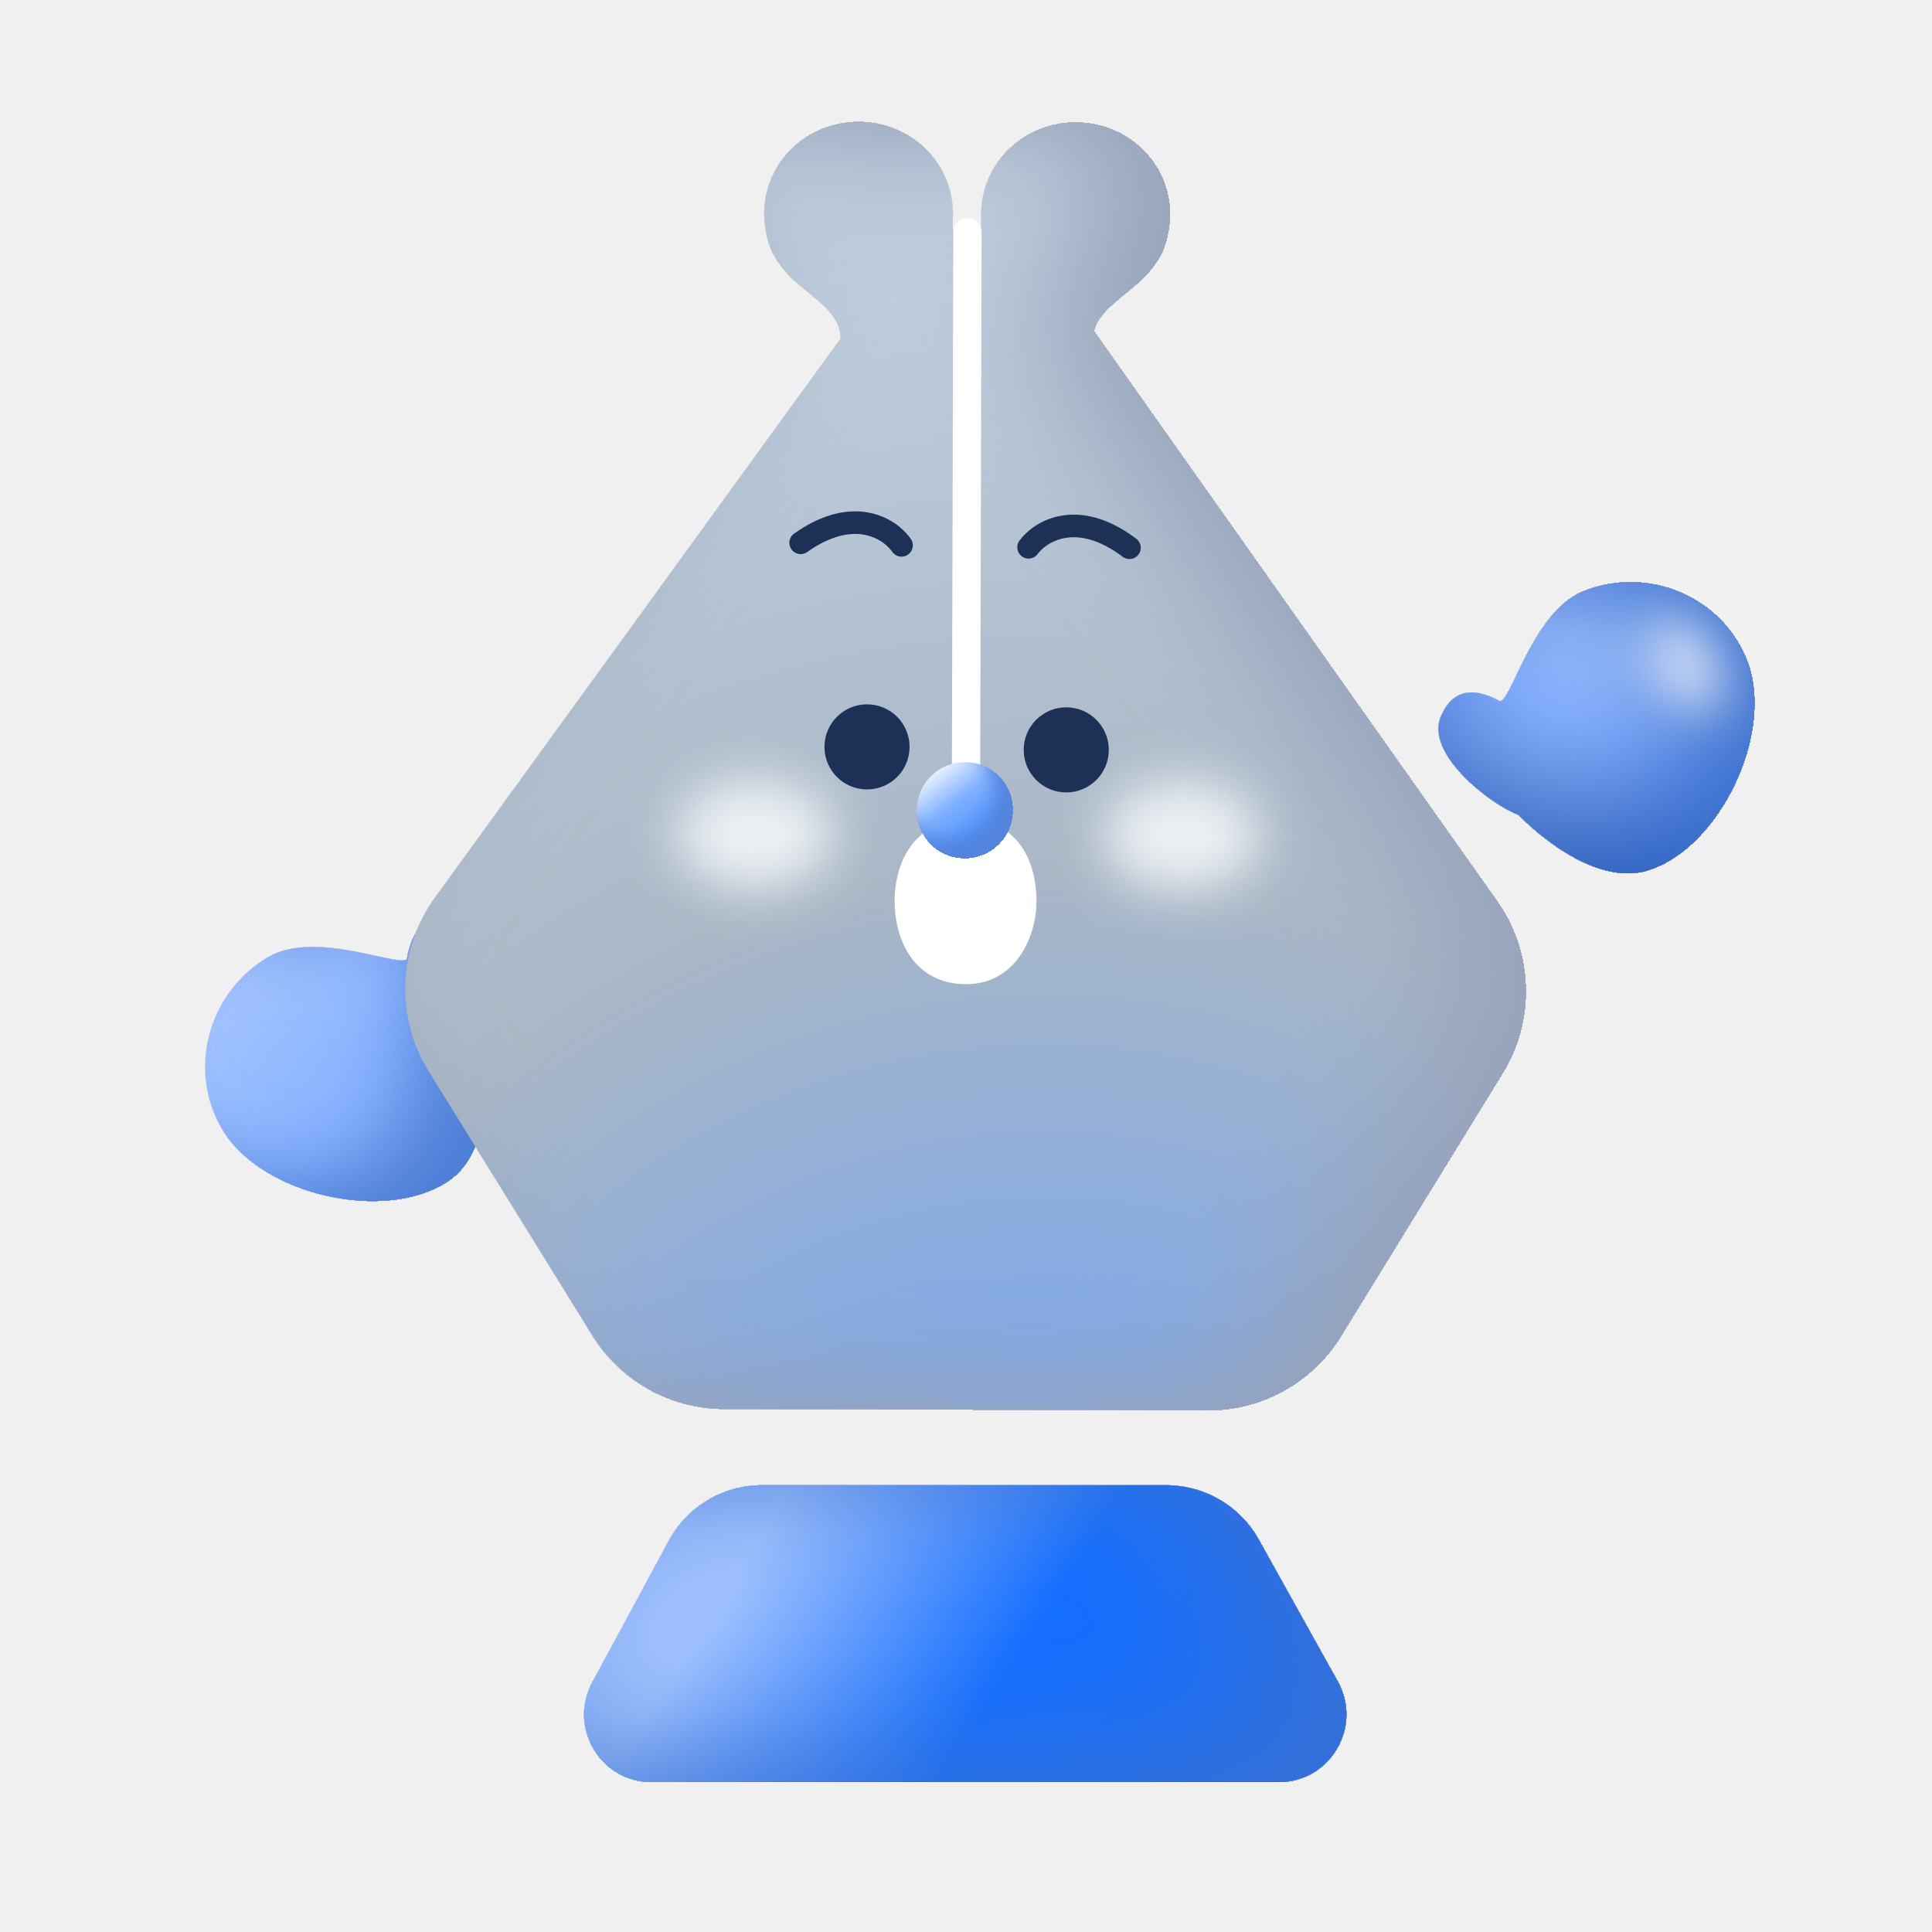
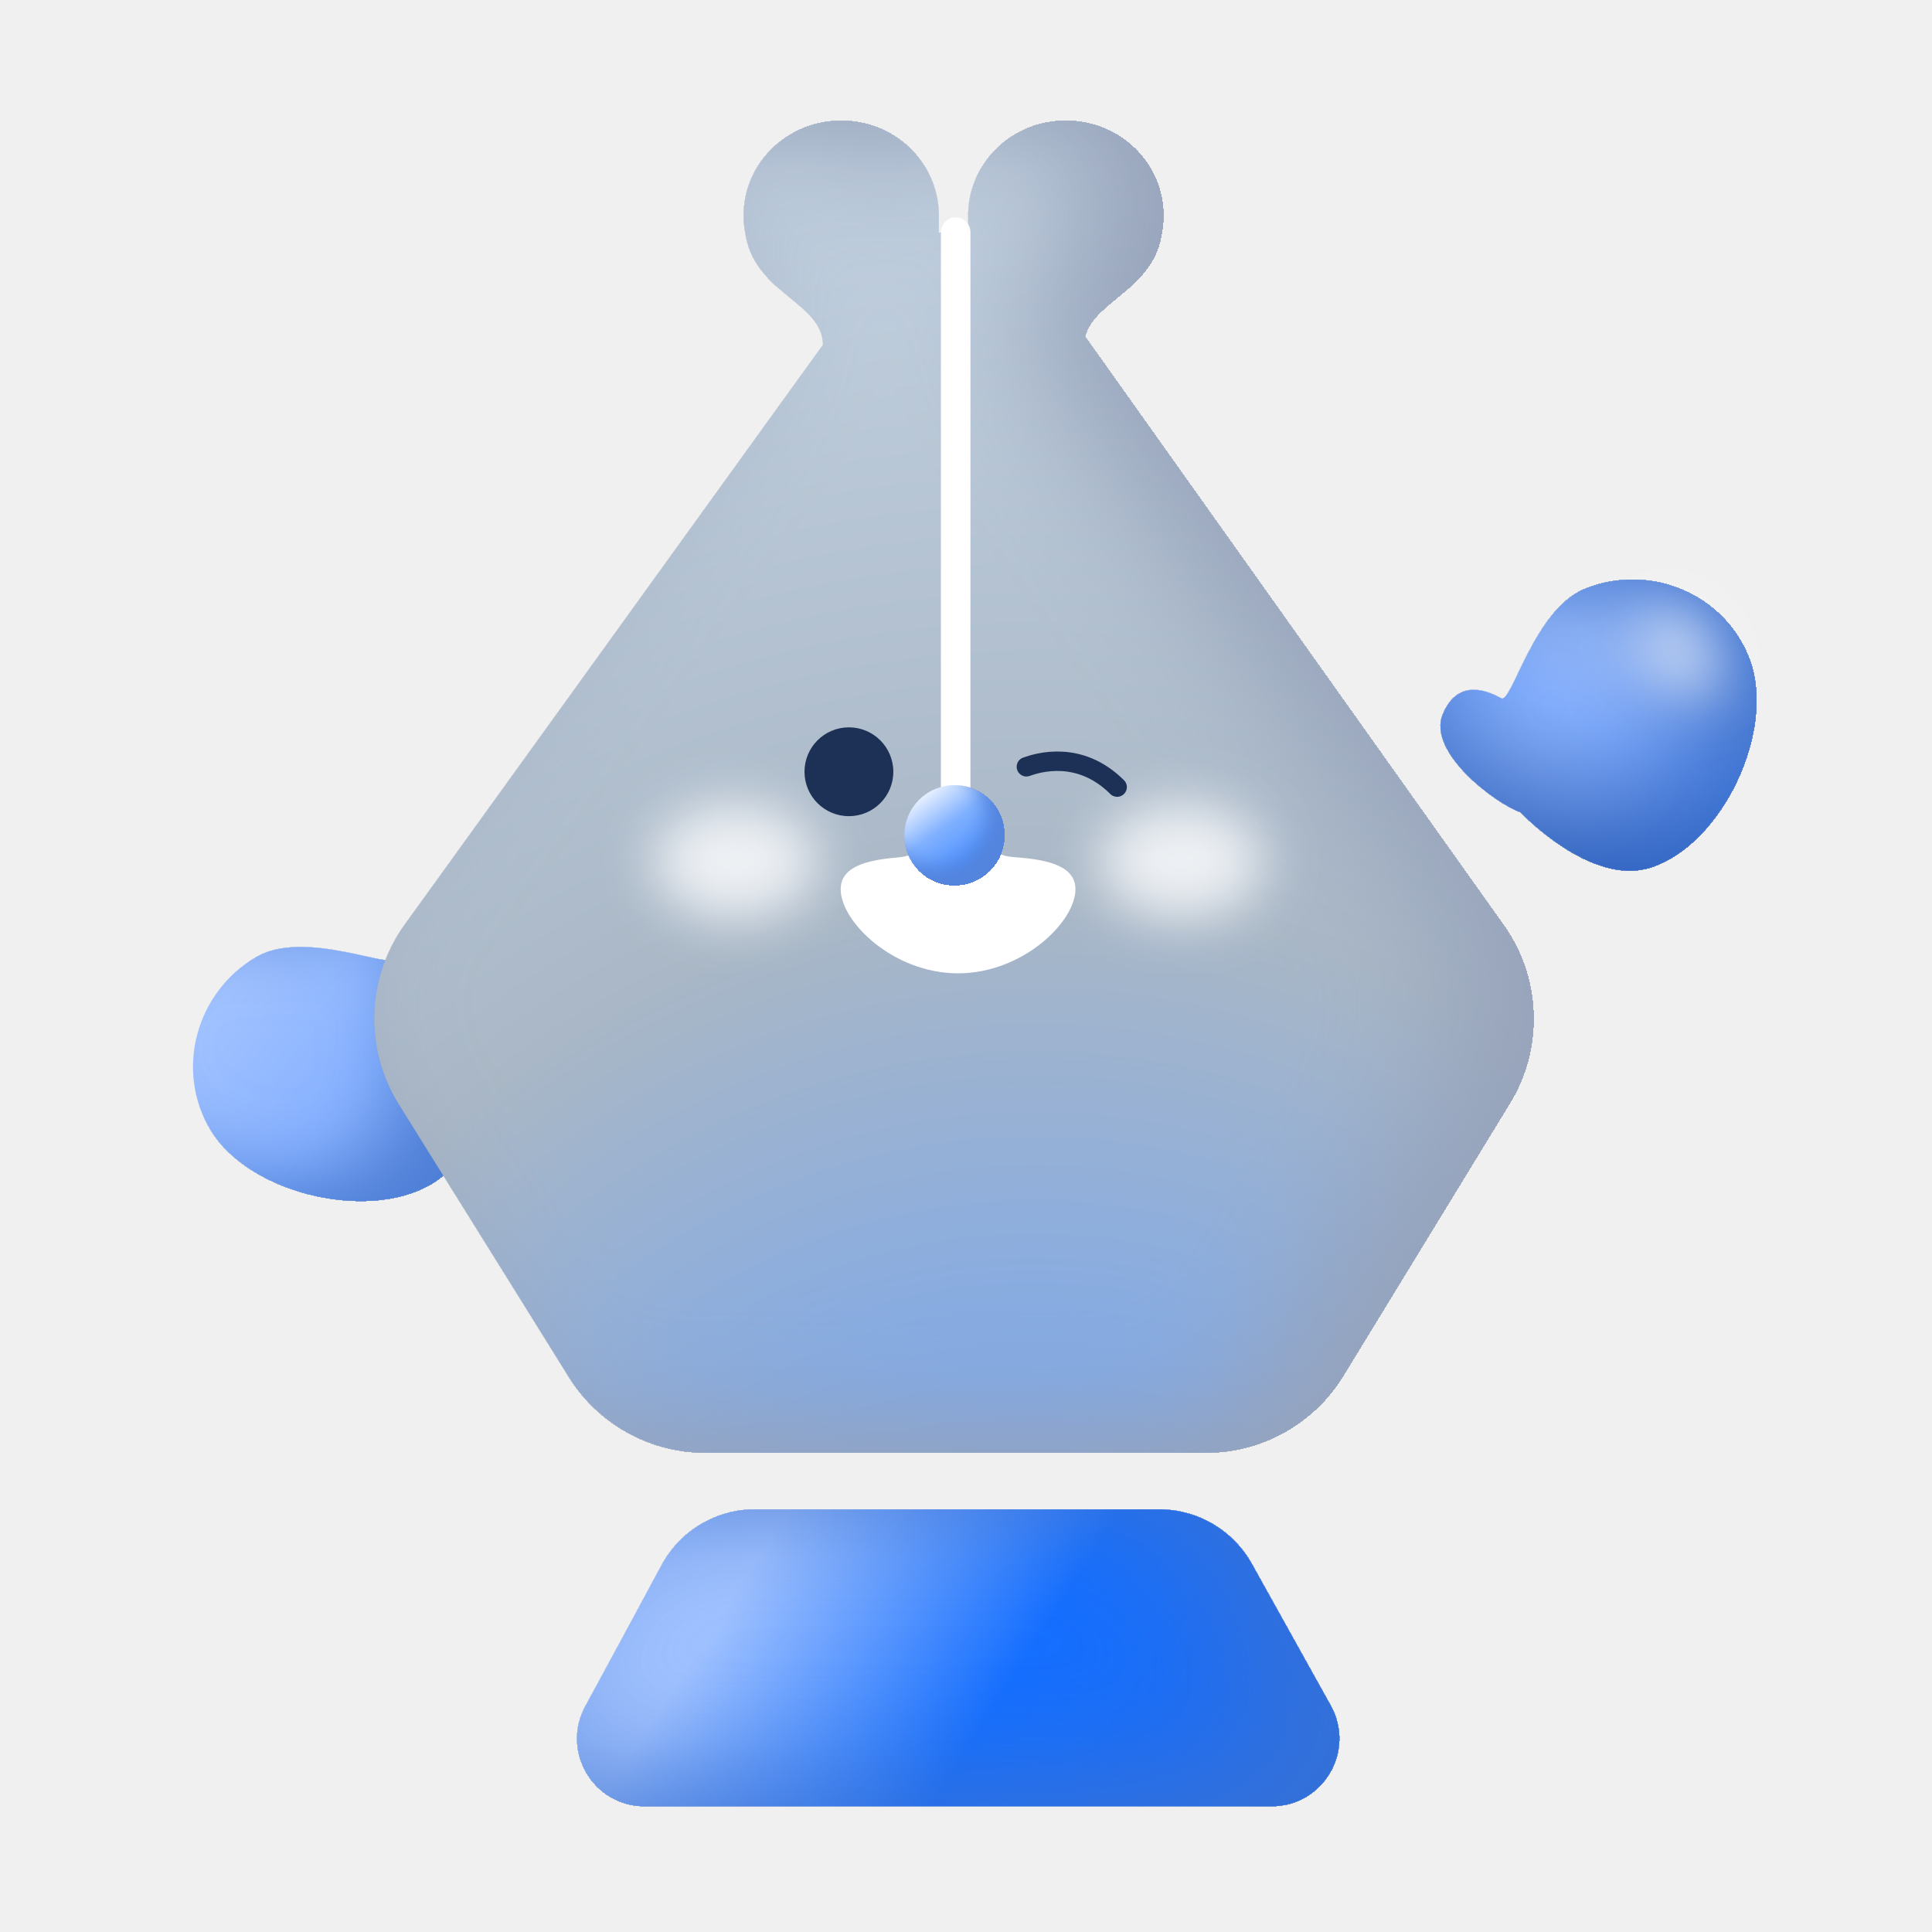
<svg xmlns="http://www.w3.org/2000/svg" width="160" height="160" viewBox="0 0 160 160" fill="none">
-   <g filter="url(#filter0_i_3447_10278)">
-     <path d="M37.742 76.362C41.05 77.272 40.891 84.376 40.18 86.462C40.18 86.462 41.442 94.839 37.153 97.78C31.986 101.322 21.709 98.973 18.458 93.619C15.445 88.657 17.221 82.151 22.247 79.246C26.244 76.937 33.531 80.337 33.708 79.369C33.885 78.401 34.434 75.452 37.742 76.362Z" fill="url(#paint0_linear_3447_10278)" />
+   <g filter="url(#filter0_i_3447_10254)">
+     <path d="M36.742 76.362C40.05 77.272 39.891 84.376 39.18 86.462C39.18 86.462 40.442 94.839 36.153 97.78C30.986 101.322 20.709 98.973 17.458 93.619C14.445 88.657 16.221 82.151 21.247 79.246C25.244 76.937 32.531 80.337 32.708 79.369C32.885 78.401 33.434 75.452 36.742 76.362Z" fill="url(#paint0_linear_3447_10254)" />
  </g>
-   <g filter="url(#filter1_i_3447_10278)">
-     <path d="M55.369 127.62C56.907 124.774 59.882 123 63.116 123H96.561C99.756 123 102.7 124.731 104.254 127.523L110.785 139.256C112.864 142.991 110.163 147.585 105.889 147.585H53.979C49.735 147.585 47.032 143.051 49.049 139.318L55.369 127.62Z" fill="url(#paint1_linear_3447_10278)" />
+   <g filter="url(#filter1_i_3447_10254)">
+     <path d="M88.259 10C92.723 10 96.342 13.516 96.342 17.854C96.342 18.399 96.284 18.931 96.175 19.445C95.962 20.795 95.364 21.829 94.616 22.699C94.249 23.153 93.833 23.567 93.374 23.933C91.849 25.264 90.22 26.294 89.856 27.884L124.53 76.644C127.626 80.998 127.827 86.779 125.042 91.337L111.243 113.92C108.819 117.887 104.505 120.307 99.856 120.307H58.423C53.815 120.307 49.532 117.93 47.096 114.019L33.019 91.423C30.154 86.825 30.353 80.952 33.523 76.559L68.147 28.561C68.151 26.567 66.284 25.445 64.553 23.933C64.093 23.567 63.677 23.153 63.31 22.699C62.562 21.829 61.965 20.795 61.752 19.445C61.643 18.931 61.586 18.399 61.586 17.854C61.586 13.516 65.204 10 69.668 10C74.037 10 77.593 13.368 77.743 17.577C77.748 17.579 77.751 17.58 77.751 17.58V19.274C78.552 19.13 79.369 19.1 80.177 19.186V17.58C80.177 17.58 80.18 17.579 80.184 17.577C80.333 13.368 83.89 10 88.259 10Z" fill="url(#paint1_radial_3447_10254)" />
  </g>
-   <g filter="url(#filter2_i_3447_10278)">
-     <path d="M119.323 59.355C118.001 62.511 123.674 66.756 125.748 67.481C125.748 67.481 131.546 73.625 136.492 72.068C142.449 70.193 146.929 60.684 144.727 54.839C142.687 49.422 136.488 46.814 131.118 48.971C126.847 50.686 125.032 58.496 124.164 58.039C123.295 57.583 120.644 56.199 119.323 59.355Z" fill="url(#paint2_linear_3447_10278)" />
+   <path d="M79.144 18C79.82 18 80.367 18.547 80.367 19.223V67.311C80.367 69.288 81.97 70.853 83.943 70.983C86.992 71.183 89.065 71.794 89.065 73.647C89.065 76.331 84.713 80.605 79.344 80.606C73.974 80.606 69.621 76.331 69.621 73.647C69.621 71.873 71.52 71.238 74.358 71.011C76.325 70.853 77.922 69.296 77.922 67.323V19.223C77.922 18.547 78.469 18 79.144 18Z" fill="white" />
+   <g filter="url(#filter2_i_3447_10254)">
+     <ellipse cx="79.037" cy="69.167" rx="4.138" ry="4.139" fill="url(#paint2_linear_3447_10254)" />
  </g>
-   <g filter="url(#filter3_i_3447_10278)">
-     <path d="M89.092 10.147C93.406 10.159 96.895 13.566 96.884 17.758C96.882 18.282 96.826 18.793 96.721 19.287C96.513 20.591 95.934 21.59 95.209 22.429C94.848 22.875 94.437 23.281 93.983 23.638C92.512 24.913 90.947 25.903 90.591 27.431L123.985 74.653C126.967 78.869 127.147 84.457 124.443 88.856L111.047 110.647C108.694 114.475 104.518 116.802 100.025 116.79L59.976 116.683C55.522 116.672 51.389 114.363 49.044 110.577L35.496 88.702C32.738 84.251 32.946 78.574 36.021 74.335L69.603 28.049C69.621 26.119 67.829 25.028 66.16 23.567C65.715 23.213 65.313 22.812 64.957 22.372C64.216 21.51 63.626 20.481 63.433 19.131C63.339 18.658 63.29 18.169 63.291 17.669C63.302 13.478 66.808 10.089 71.123 10.1C75.345 10.112 78.774 13.374 78.909 17.442C78.911 17.443 78.912 17.444 78.913 17.444L78.913 17.594C78.913 17.633 78.915 17.672 78.915 17.711C78.915 17.75 78.913 17.789 78.912 17.828L78.909 19.086C79.684 18.947 80.475 18.919 81.257 19.003L81.26 17.755C81.26 17.742 81.259 17.729 81.259 17.716C81.259 17.703 81.26 17.69 81.26 17.677L81.261 17.452C81.261 17.452 81.262 17.45 81.266 17.449C81.422 13.381 84.869 10.136 89.092 10.147Z" fill="url(#paint3_radial_3447_10278)" />
+   <g opacity="0.8" filter="url(#filter3_f_3447_10254)">
+     <ellipse cx="97.823" cy="71.314" rx="6.866" ry="4.755" fill="white" />
  </g>
-   <path d="M80.125 18.068C80.772 18.07 81.294 18.595 81.293 19.242L81.171 65.053C81.166 66.746 82.534 68.076 83.799 69.201C85.296 70.53 85.842 72.677 85.837 74.634C85.829 77.752 83.993 81.514 80.016 81.504C75.614 81.492 74.079 77.72 74.088 74.603C74.093 72.655 74.701 70.523 76.23 69.2C77.492 68.107 78.823 66.788 78.828 65.118L78.95 19.235C78.952 18.588 79.478 18.066 80.125 18.068Z" fill="white" />
-   <g filter="url(#filter4_i_3447_10278)">
-     <ellipse cx="79.892" cy="67.091" rx="3.965" ry="3.965" transform="rotate(0.152495 79.8919 67.0914)" fill="url(#paint4_linear_3447_10278)" />
+   <g opacity="0.8" filter="url(#filter4_f_3447_10254)">
+     <ellipse cx="60.921" cy="71.314" rx="6.866" ry="4.755" fill="white" />
  </g>
-   <g opacity="0.8" filter="url(#filter5_f_3447_10278)">
-     <ellipse cx="97.882" cy="69.195" rx="6.578" ry="4.556" transform="rotate(0.152495 97.8825 69.1947)" fill="white" />
+   <ellipse cx="70.303" cy="63.913" rx="3.678" ry="3.678" fill="#1D3156" />
+   <path d="M85.001 63.5C85.98 63.149 89.414 62.099 92.516 65.183" stroke="#1D3156" stroke-width="1.61" stroke-linecap="round" />
+   <g filter="url(#filter5_i_3447_10254)">
+     <path d="M119.491 59.14C118.169 62.296 123.842 66.541 125.916 67.267C125.916 67.267 131.714 73.41 136.66 71.853C142.617 69.978 147.097 60.469 144.895 54.624C142.855 49.208 136.656 46.599 131.286 48.756C127.015 50.471 125.2 58.281 124.331 57.825C123.463 57.368 120.812 55.984 119.491 59.14Z" fill="url(#paint3_linear_3447_10254)" />
  </g>
-   <g opacity="0.8" filter="url(#filter6_f_3447_10278)">
-     <ellipse cx="62.531" cy="69.102" rx="6.578" ry="4.556" transform="rotate(0.152495 62.531 69.1016)" fill="white" />
+   <g filter="url(#filter6_i_3447_10254)">
+     <path d="M54.787 129.62C56.325 126.774 59.299 125 62.534 125H95.978C99.174 125 102.118 126.731 103.672 129.523L110.203 141.256C112.282 144.991 109.581 149.585 105.307 149.585H53.397C49.153 149.585 46.45 145.051 48.467 141.318L54.787 129.62Z" fill="url(#paint4_linear_3447_10254)" />
  </g>
-   <ellipse cx="71.803" cy="61.854" rx="3.524" ry="3.524" transform="rotate(0.152495 71.8034 61.8539)" fill="#1D3156" />
-   <ellipse cx="88.303" cy="62.102" rx="3.524" ry="3.524" transform="rotate(0.152495 88.3034 62.1017)" fill="#1D3156" />
-   <path d="M85.183 45.323C86.172 43.981 89.227 42.11 93.537 45.362" stroke="#1D3156" stroke-width="1.872" stroke-linecap="round" />
-   <path d="M74.66 45.164C73.712 43.793 70.715 41.831 66.309 44.952" stroke="#1D3156" stroke-width="1.872" stroke-linecap="round" />
-   <g opacity="0.8" filter="url(#filter7_f_3447_10278)">
-     <ellipse cx="2.539" cy="4.196" rx="2.539" ry="4.196" transform="matrix(0.861984 -0.506936 0.506949 0.861976 135.367 52.7666)" fill="white" fill-opacity="0.9" />
+   <g opacity="0.8" filter="url(#filter7_f_3447_10254)">
+     <ellipse cx="2.534" cy="4.188" rx="2.534" ry="4.188" transform="matrix(-0.743352 0.6689 0.668883 0.743367 138.164 49.0616)" fill="white" fill-opacity="0.9" />
  </g>
  <defs>
-     <filter id="filter0_i_3447_10278" x="11.129" y="74.726" width="29.469" height="24.74" filterUnits="userSpaceOnUse" color-interpolation-filters="sRGB">
+     <filter id="filter0_i_3447_10254" x="10.129" y="74.726" width="29.469" height="24.74" filterUnits="userSpaceOnUse" color-interpolation-filters="sRGB">
      <feFlood flood-opacity="0" result="BackgroundImageFix" />
      <feBlend mode="normal" in="SourceGraphic" in2="BackgroundImageFix" result="shape" />
      <feColorMatrix in="SourceAlpha" type="matrix" values="0 0 0 0 0 0 0 0 0 0 0 0 0 0 0 0 0 0 127 0" result="hardAlpha" />
      <feOffset dx="-5.856" dy="-1.464" />
      <feGaussianBlur stdDeviation="3.147" />
      <feComposite in2="hardAlpha" operator="arithmetic" k2="-1" k3="1" />
      <feColorMatrix type="matrix" values="0 0 0 0 0.24 0 0 0 0 0.444 0 0 0 0 0.808 0 0 0 0.7 0" />
-       <feBlend mode="normal" in2="shape" result="effect1_innerShadow_3447_10278" />
+       <feBlend mode="normal" in2="shape" result="effect1_innerShadow_3447_10254" />
    </filter>
-     <filter id="filter1_i_3447_10278" x="42.426" y="121.515" width="69.074" height="26.07" filterUnits="userSpaceOnUse" color-interpolation-filters="sRGB">
+     <filter id="filter1_i_3447_10254" x="25.111" y="8.528" width="101.889" height="111.779" filterUnits="userSpaceOnUse" color-interpolation-filters="sRGB">
+       <feFlood flood-opacity="0" result="BackgroundImageFix" />
+       <feBlend mode="normal" in="SourceGraphic" in2="BackgroundImageFix" result="shape" />
+       <feColorMatrix in="SourceAlpha" type="matrix" values="0 0 0 0 0 0 0 0 0 0 0 0 0 0 0 0 0 0 127 0" result="hardAlpha" />
+       <feOffset dx="-5.889" dy="-1.472" />
+       <feGaussianBlur stdDeviation="5.594" />
+       <feComposite in2="hardAlpha" operator="arithmetic" k2="-1" k3="1" />
+       <feColorMatrix type="matrix" values="0 0 0 0 0.588 0 0 0 0 0.639 0 0 0 0 0.731 0 0 0 1 0" />
+       <feBlend mode="normal" in2="shape" result="effect1_innerShadow_3447_10254" />
+     </filter>
+     <filter id="filter2_i_3447_10254" x="73.413" y="63.544" width="9.763" height="9.762" filterUnits="userSpaceOnUse" color-interpolation-filters="sRGB">
+       <feFlood flood-opacity="0" result="BackgroundImageFix" />
+       <feBlend mode="normal" in="SourceGraphic" in2="BackgroundImageFix" result="shape" />
+       <feColorMatrix in="SourceAlpha" type="matrix" values="0 0 0 0 0 0 0 0 0 0 0 0 0 0 0 0 0 0 127 0" result="hardAlpha" />
+       <feOffset dx="-1.485" dy="-1.485" />
+       <feGaussianBlur stdDeviation="0.743" />
+       <feComposite in2="hardAlpha" operator="arithmetic" k2="-1" k3="1" />
+       <feColorMatrix type="matrix" values="0 0 0 0 0.329 0 0 0 0 0.518 0 0 0 0 0.867 0 0 0 1 0" />
+       <feBlend mode="normal" in2="shape" result="effect1_innerShadow_3447_10254" />
+     </filter>
+     <filter id="filter3_f_3447_10254" x="86.501" y="62.103" width="22.642" height="18.422" filterUnits="userSpaceOnUse" color-interpolation-filters="sRGB">
+       <feFlood flood-opacity="0" result="BackgroundImageFix" />
+       <feBlend mode="normal" in="SourceGraphic" in2="BackgroundImageFix" result="shape" />
+       <feGaussianBlur stdDeviation="2.228" result="effect1_foregroundBlur_3447_10254" />
+     </filter>
+     <filter id="filter4_f_3447_10254" x="49.599" y="62.103" width="22.642" height="18.422" filterUnits="userSpaceOnUse" color-interpolation-filters="sRGB">
+       <feFlood flood-opacity="0" result="BackgroundImageFix" />
+       <feBlend mode="normal" in="SourceGraphic" in2="BackgroundImageFix" result="shape" />
+       <feGaussianBlur stdDeviation="2.228" result="effect1_foregroundBlur_3447_10254" />
+     </filter>
+     <filter id="filter5_i_3447_10254" x="113.455" y="46.54" width="32.01" height="25.566" filterUnits="userSpaceOnUse" color-interpolation-filters="sRGB">
+       <feFlood flood-opacity="0" result="BackgroundImageFix" />
+       <feBlend mode="normal" in="SourceGraphic" in2="BackgroundImageFix" result="shape" />
+       <feColorMatrix in="SourceAlpha" type="matrix" values="0 0 0 0 0 0 0 0 0 0 0 0 0 0 0 0 0 0 127 0" result="hardAlpha" />
+       <feOffset dx="-5.838" dy="-1.46" />
+       <feGaussianBlur stdDeviation="5.547" />
+       <feComposite in2="hardAlpha" operator="arithmetic" k2="-1" k3="1" />
+       <feColorMatrix type="matrix" values="0 0 0 0 0.092 0 0 0 0 0.32 0 0 0 0 0.727 0 0 0 0.7 0" />
+       <feBlend mode="normal" in2="shape" result="effect1_innerShadow_3447_10254" />
+     </filter>
+     <filter id="filter6_i_3447_10254" x="41.844" y="123.515" width="69.074" height="26.07" filterUnits="userSpaceOnUse" color-interpolation-filters="sRGB">
      <feFlood flood-opacity="0" result="BackgroundImageFix" />
      <feBlend mode="normal" in="SourceGraphic" in2="BackgroundImageFix" result="shape" />
      <feColorMatrix in="SourceAlpha" type="matrix" values="0 0 0 0 0 0 0 0 0 0 0 0 0 0 0 0 0 0 127 0" result="hardAlpha" />
      <feOffset dx="-5.941" dy="-1.485" />
      <feGaussianBlur stdDeviation="5.644" />
      <feComposite in2="hardAlpha" operator="arithmetic" k2="-1" k3="1" />
      <feColorMatrix type="matrix" values="0 0 0 0 0.24 0 0 0 0 0.444 0 0 0 0 0.808 0 0 0 0.7 0" />
-       <feBlend mode="normal" in2="shape" result="effect1_innerShadow_3447_10278" />
+       <feBlend mode="normal" in2="shape" result="effect1_innerShadow_3447_10254" />
    </filter>
-     <filter id="filter2_i_3447_10278" x="113.287" y="46.755" width="32.01" height="25.566" filterUnits="userSpaceOnUse" color-interpolation-filters="sRGB">
+     <filter id="filter7_f_3447_10254" x="130.76" y="45.378" width="16.644" height="16.985" filterUnits="userSpaceOnUse" color-interpolation-filters="sRGB">
      <feFlood flood-opacity="0" result="BackgroundImageFix" />
      <feBlend mode="normal" in="SourceGraphic" in2="BackgroundImageFix" result="shape" />
-       <feColorMatrix in="SourceAlpha" type="matrix" values="0 0 0 0 0 0 0 0 0 0 0 0 0 0 0 0 0 0 127 0" result="hardAlpha" />
-       <feOffset dx="-5.838" dy="-1.46" />
-       <feGaussianBlur stdDeviation="5.547" />
-       <feComposite in2="hardAlpha" operator="arithmetic" k2="-1" k3="1" />
-       <feColorMatrix type="matrix" values="0 0 0 0 0.092 0 0 0 0 0.32 0 0 0 0 0.727 0 0 0 0.7 0" />
-       <feBlend mode="normal" in2="shape" result="effect1_innerShadow_3447_10278" />
+       <feGaussianBlur stdDeviation="2.473" result="effect1_foregroundBlur_3447_10254" />
    </filter>
-     <filter id="filter3_i_3447_10278" x="27.871" y="8.678" width="98.481" height="108.113" filterUnits="userSpaceOnUse" color-interpolation-filters="sRGB">
-       <feFlood flood-opacity="0" result="BackgroundImageFix" />
-       <feBlend mode="normal" in="SourceGraphic" in2="BackgroundImageFix" result="shape" />
-       <feColorMatrix in="SourceAlpha" type="matrix" values="0 0 0 0 0 0 0 0 0 0 0 0 0 0 0 0 0 0 127 0" result="hardAlpha" />
-       <feOffset dx="-5.692" dy="-1.423" />
-       <feGaussianBlur stdDeviation="5.407" />
-       <feComposite in2="hardAlpha" operator="arithmetic" k2="-1" k3="1" />
-       <feColorMatrix type="matrix" values="0 0 0 0 0.588 0 0 0 0 0.639 0 0 0 0 0.731 0 0 0 1 0" />
-       <feBlend mode="normal" in2="shape" result="effect1_innerShadow_3447_10278" />
-     </filter>
-     <filter id="filter4_i_3447_10278" x="74.503" y="61.703" width="9.353" height="9.353" filterUnits="userSpaceOnUse" color-interpolation-filters="sRGB">
-       <feFlood flood-opacity="0" result="BackgroundImageFix" />
-       <feBlend mode="normal" in="SourceGraphic" in2="BackgroundImageFix" result="shape" />
-       <feColorMatrix in="SourceAlpha" type="matrix" values="0 0 0 0 0 0 0 0 0 0 0 0 0 0 0 0 0 0 127 0" result="hardAlpha" />
-       <feOffset dx="-1.423" dy="-1.423" />
-       <feGaussianBlur stdDeviation="0.711" />
-       <feComposite in2="hardAlpha" operator="arithmetic" k2="-1" k3="1" />
-       <feColorMatrix type="matrix" values="0 0 0 0 0.329 0 0 0 0 0.518 0 0 0 0 0.867 0 0 0 1 0" />
-       <feBlend mode="normal" in2="shape" result="effect1_innerShadow_3447_10278" />
-     </filter>
-     <filter id="filter5_f_3447_10278" x="87.036" y="60.37" width="21.694" height="17.649" filterUnits="userSpaceOnUse" color-interpolation-filters="sRGB">
-       <feFlood flood-opacity="0" result="BackgroundImageFix" />
-       <feBlend mode="normal" in="SourceGraphic" in2="BackgroundImageFix" result="shape" />
-       <feGaussianBlur stdDeviation="2.134" result="effect1_foregroundBlur_3447_10278" />
-     </filter>
-     <filter id="filter6_f_3447_10278" x="51.684" y="60.277" width="21.694" height="17.649" filterUnits="userSpaceOnUse" color-interpolation-filters="sRGB">
-       <feFlood flood-opacity="0" result="BackgroundImageFix" />
-       <feBlend mode="normal" in="SourceGraphic" in2="BackgroundImageFix" result="shape" />
-       <feGaussianBlur stdDeviation="2.134" result="effect1_foregroundBlur_3447_10278" />
-     </filter>
-     <filter id="filter7_f_3447_10278" x="132.388" y="47.015" width="14.587" height="16.162" filterUnits="userSpaceOnUse" color-interpolation-filters="sRGB">
-       <feFlood flood-opacity="0" result="BackgroundImageFix" />
-       <feBlend mode="normal" in="SourceGraphic" in2="BackgroundImageFix" result="shape" />
-       <feGaussianBlur stdDeviation="2.12" result="effect1_foregroundBlur_3447_10278" />
-     </filter>
-     <linearGradient id="paint0_linear_3447_10278" x1="27.11" y1="74.054" x2="59.065" y2="101.574" gradientUnits="userSpaceOnUse">
+     <linearGradient id="paint0_linear_3447_10254" x1="26.11" y1="74.054" x2="58.065" y2="101.574" gradientUnits="userSpaceOnUse">
      <stop stop-color="#A1C2FF" />
      <stop offset="0.308" stop-color="#87B1FF" />
      <stop offset="1" stop-color="#4F76C0" />
    </linearGradient>
-     <linearGradient id="paint1_linear_3447_10278" x1="65.844" y1="123" x2="129.169" y2="163.974" gradientUnits="userSpaceOnUse">
+     <radialGradient id="paint1_radial_3447_10254" cx="0" cy="0" r="1" gradientTransform="matrix(-3.50565 153.816 -133.866 -3.05496 86.2414 165.805)" gradientUnits="userSpaceOnUse">
+       <stop offset="0.141" stop-color="#639FFF" />
+       <stop offset="0.595" stop-color="#A9B7C6" />
+       <stop offset="1" stop-color="#C3D2E1" />
+     </radialGradient>
+     <linearGradient id="paint2_linear_3447_10254" x1="82.29" y1="74.703" x2="75.628" y2="65.587" gradientUnits="userSpaceOnUse">
+       <stop stop-color="#146EFF" />
+       <stop offset="0.659" stop-color="#81B1FF" />
+       <stop offset="1" stop-color="white" />
+     </linearGradient>
+     <linearGradient id="paint3_linear_3447_10254" x1="124.22" y1="49.378" x2="115.48" y2="69.284" gradientUnits="userSpaceOnUse">
+       <stop stop-color="#A1C2FF" />
+       <stop offset="0.308" stop-color="#87B1FF" />
+       <stop offset="1" stop-color="#4F76C0" />
+     </linearGradient>
+     <linearGradient id="paint4_linear_3447_10254" x1="65.262" y1="125" x2="128.587" y2="165.974" gradientUnits="userSpaceOnUse">
      <stop stop-color="#A1C2FF" />
      <stop offset="0.308" stop-color="#146EFF" />
      <stop offset="1" stop-color="#2D6BDE" />
    </linearGradient>
-     <linearGradient id="paint2_linear_3447_10278" x1="124.052" y1="49.593" x2="115.312" y2="69.499" gradientUnits="userSpaceOnUse">
-       <stop stop-color="#A1C2FF" />
-       <stop offset="0.308" stop-color="#87B1FF" />
-       <stop offset="1" stop-color="#4F76C0" />
-     </linearGradient>
-     <radialGradient id="paint3_radial_3447_10278" cx="0" cy="0" r="1" gradientTransform="matrix(-3.78412 148.657 -129.383 -3.29704 86.7476 160.73)" gradientUnits="userSpaceOnUse">
-       <stop offset="0.141" stop-color="#639FFF" />
-       <stop offset="0.595" stop-color="#A9B7C6" />
-       <stop offset="1" stop-color="#C3D2E1" />
-     </radialGradient>
-     <linearGradient id="paint4_linear_3447_10278" x1="83.009" y1="72.395" x2="76.627" y2="63.661" gradientUnits="userSpaceOnUse">
-       <stop stop-color="#146EFF" />
-       <stop offset="0.659" stop-color="#81B1FF" />
-       <stop offset="1" stop-color="white" />
-     </linearGradient>
  </defs>
</svg>
